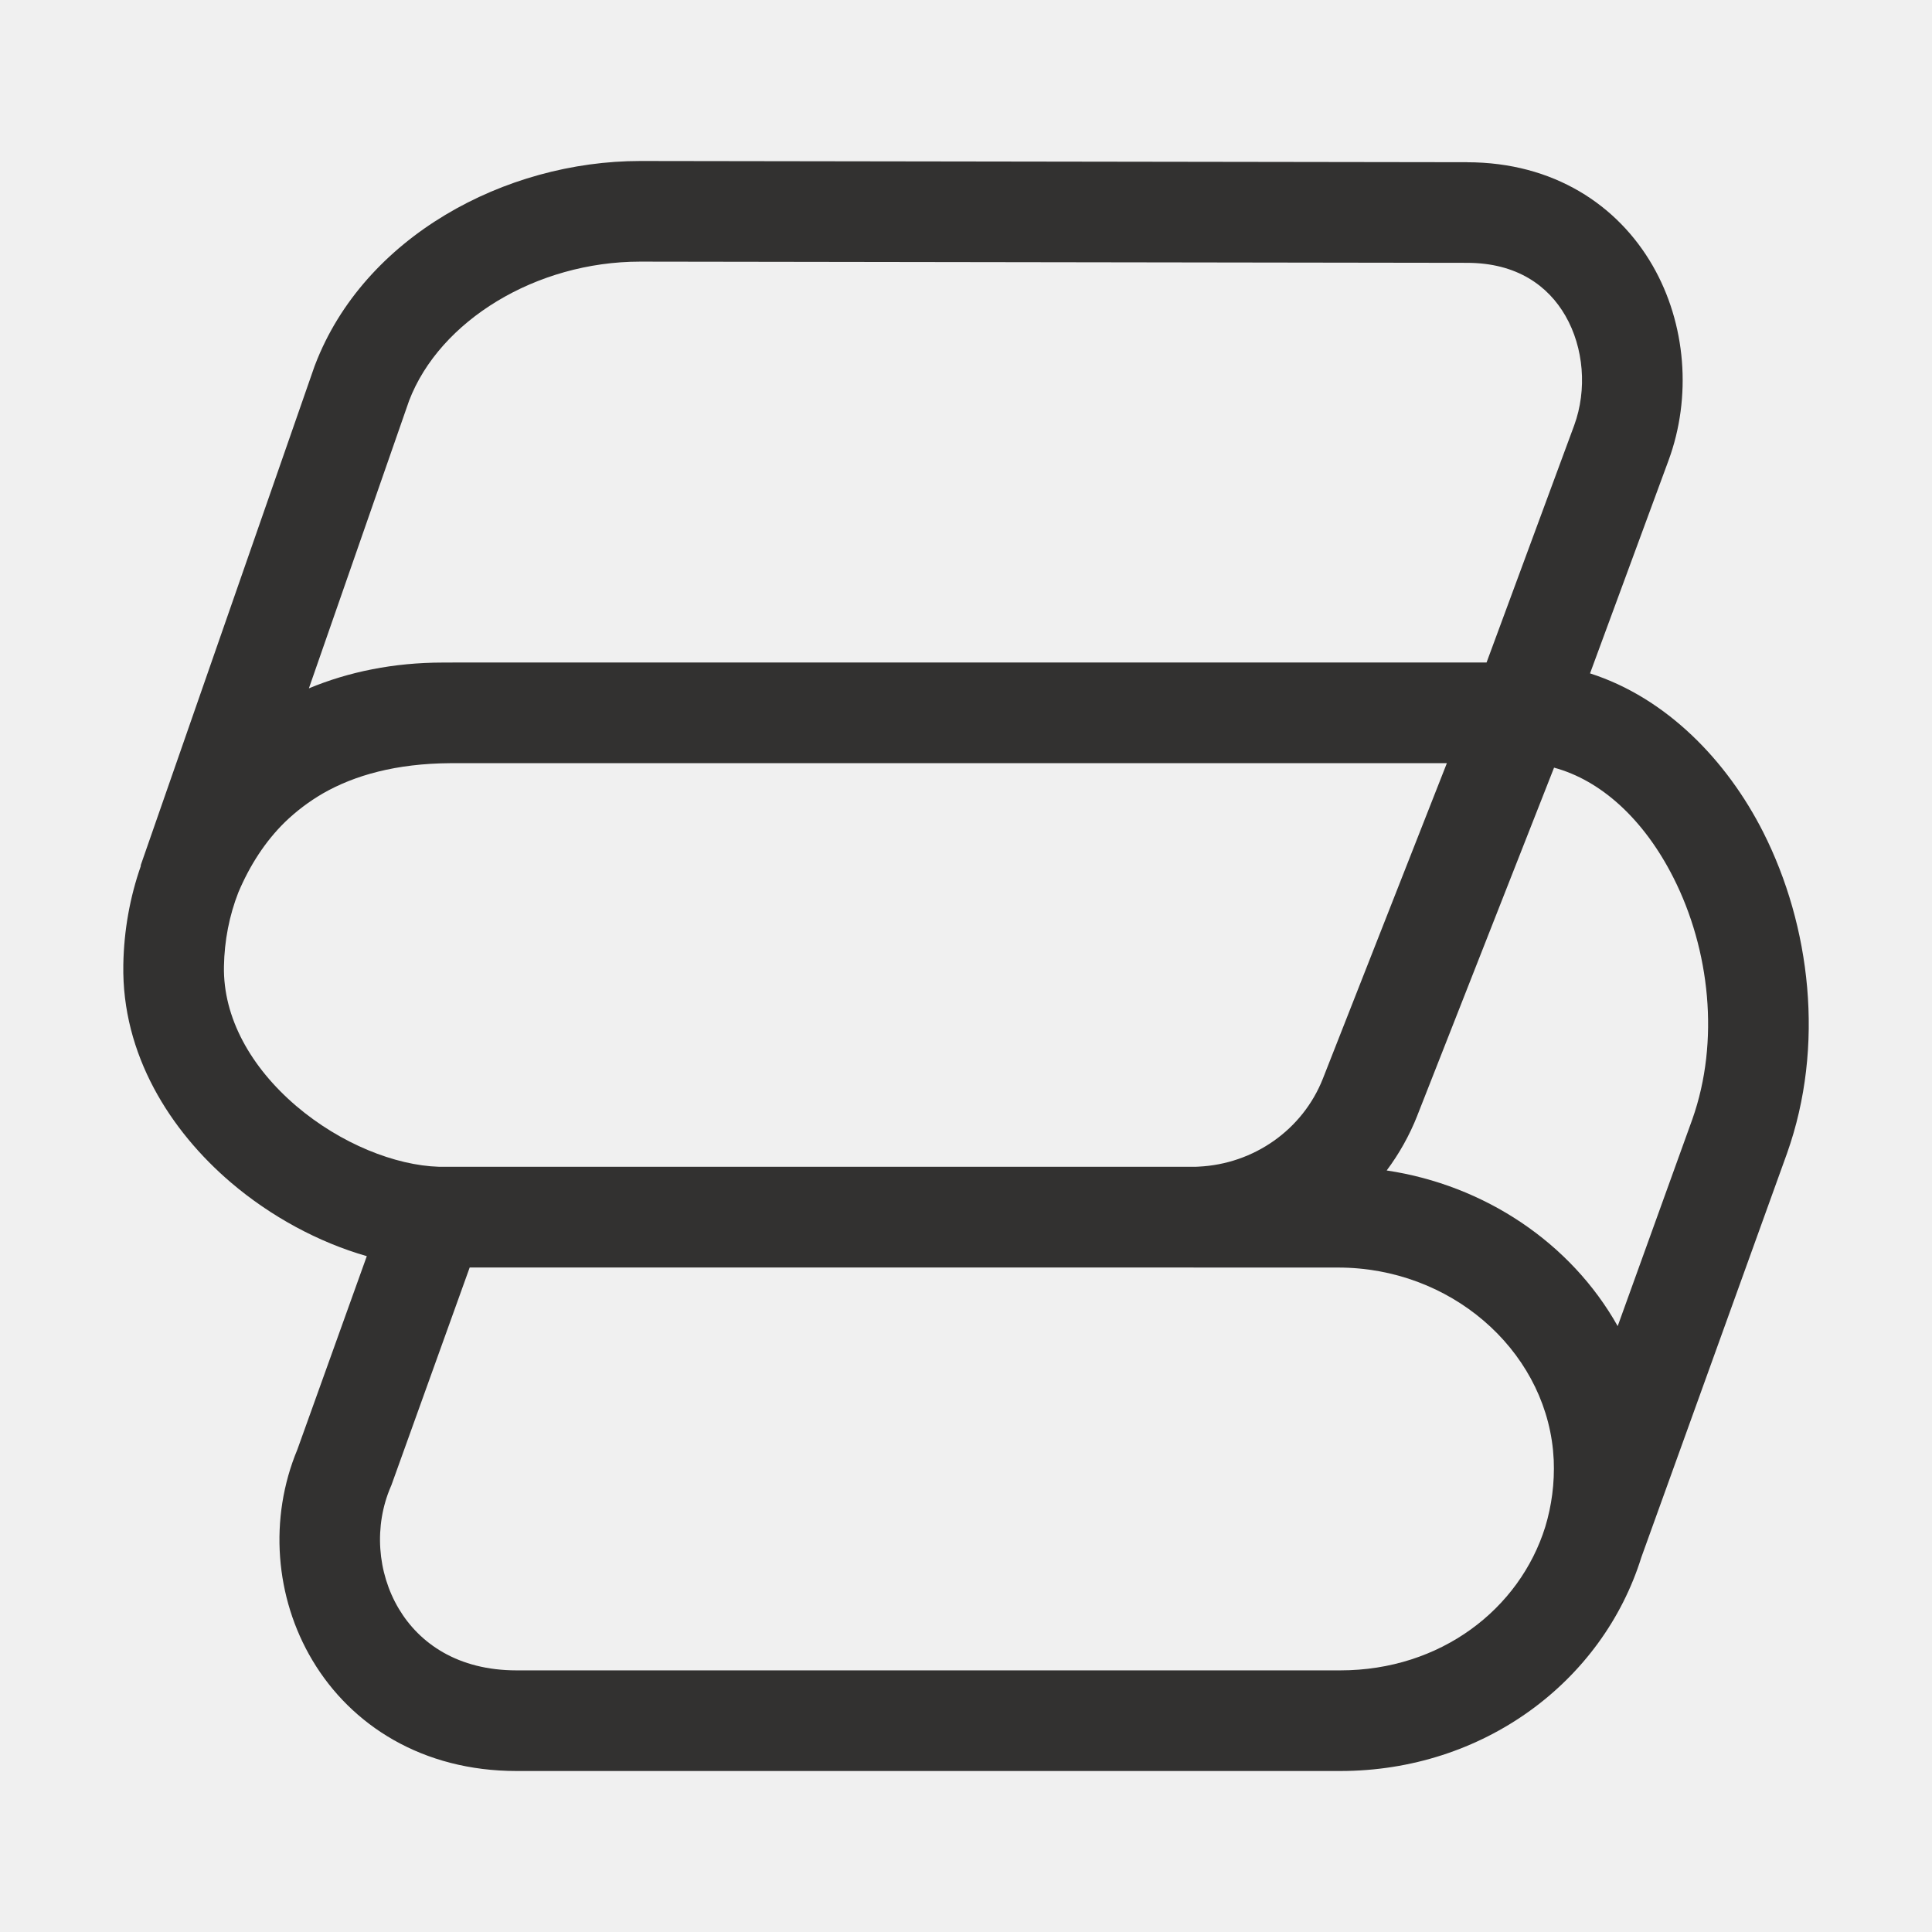
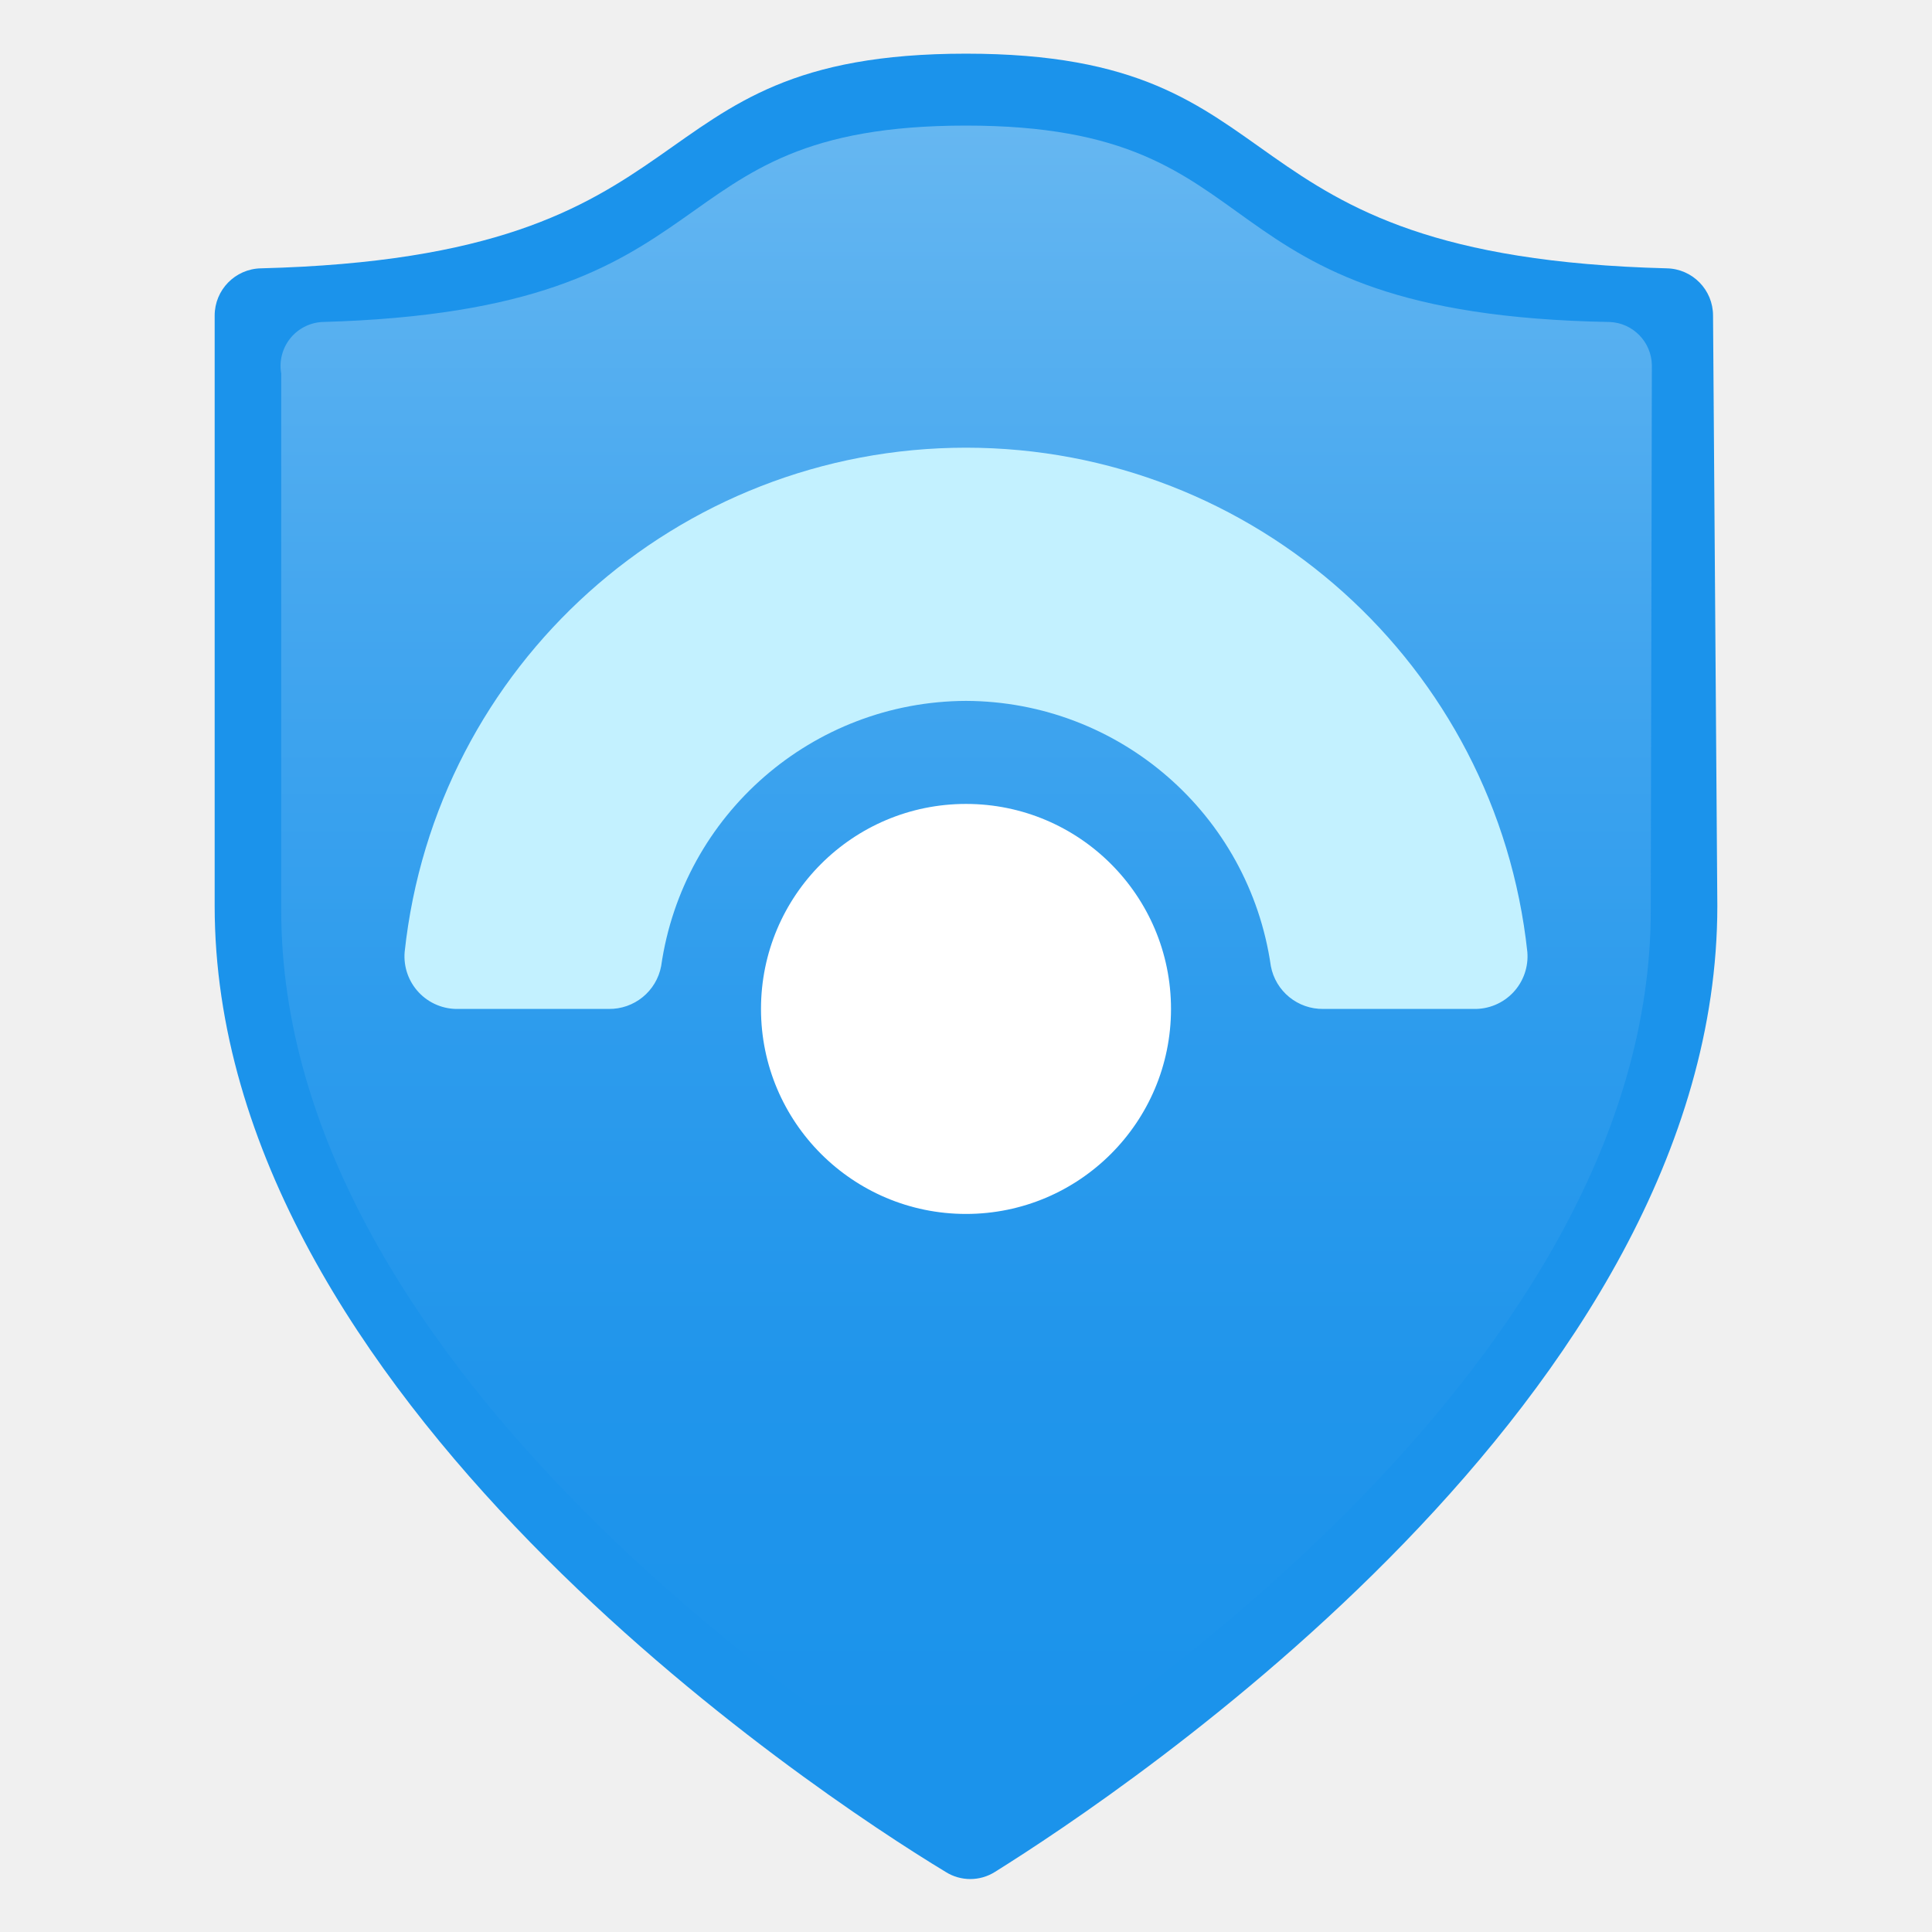
- <svg xmlns="http://www.w3.org/2000/svg" viewBox="0 0 48 48" class="svg_dd790ee3" width="48" height="48">
-   <path fill-rule="evenodd" clip-rule="evenodd" d="M36.449 4.03L36.448 4.031C38.601 4.032 40.192 5.095 41.058 6.597C41.895 8.05 42.031 9.868 41.456 11.434L41.455 11.437L39.504 16.73C41.401 17.338 42.906 18.894 43.809 20.68C44.981 23 45.345 25.985 44.4 28.649L44.398 28.655L40.779 38.69C39.813 41.786 36.848 44 33.298 44H12.835C10.497 44 8.727 42.868 7.762 41.25C6.832 39.692 6.675 37.725 7.388 36.013L9.113 31.209C7.907 30.863 6.722 30.219 5.739 29.381C4.232 28.096 3.022 26.203 3.064 23.964C3.079 23.109 3.23 22.282 3.501 21.509L3.493 21.506L7.815 9.098L7.822 9.08L7.829 9.062C9.043 5.889 12.54 4 15.907 4L36.449 4.03ZM29.629 31.491H11.669L9.739 36.858L9.726 36.895L9.71 36.932C9.286 37.913 9.372 39.069 9.908 39.969C10.422 40.83 11.376 41.5 12.835 41.5H33.298C35.796 41.5 37.756 39.974 38.392 37.933C38.55 37.409 38.626 36.852 38.602 36.273L38.584 36.027C38.333 33.506 36.027 31.492 33.244 31.492H29.656V31.49C29.647 31.49 29.638 31.491 29.629 31.491ZM35.213 27.714V27.716C35.018 28.21 34.76 28.667 34.452 29.08C36.88 29.443 39.026 30.874 40.191 32.947L42.046 27.807C42.732 25.866 42.48 23.593 41.577 21.808C40.838 20.346 39.769 19.385 38.61 19.072L35.213 27.714ZM11.191 18.961C9.842 18.969 8.811 19.261 8.023 19.712C7.672 19.916 7.356 20.157 7.075 20.429C6.588 20.908 6.208 21.496 5.922 22.171C5.698 22.745 5.575 23.366 5.564 24.01C5.54 25.279 6.23 26.514 7.361 27.479C8.465 28.419 9.824 28.955 10.904 28.988H29.71C29.732 28.988 29.754 28.986 29.775 28.985C31.155 28.92 32.367 28.064 32.866 26.8L35.947 18.961H11.191ZM15.905 6.5C13.319 6.5 10.924 7.968 10.164 9.955L7.674 17.102C8.659 16.692 9.778 16.461 11.006 16.461H11.205C11.22 16.461 11.235 16.46 11.25 16.46H36.933L39.11 10.569C39.435 9.681 39.349 8.638 38.892 7.845C38.462 7.099 37.685 6.53 36.447 6.53H36.445L15.905 6.5Z" fill="#323130" />
+ <svg xmlns="http://www.w3.org/2000/svg" id="a75e3f3a-2661-410b-82fb-d300d37dea2d" width="18" height="18" viewBox="0 0 18 18">
+   <defs>
+     <linearGradient id="aff60ddf-eec1-40bf-8bf5-f3e3b50e8818" x1="9" y1="16.21" x2="9" y2="0.62" gradientUnits="userSpaceOnUse">
+       <stop offset="0" stop-color="#1b93eb" />
+       <stop offset="0.21" stop-color="#2095eb" />
+       <stop offset="0.44" stop-color="#2e9ced" />
+       <stop offset="0.69" stop-color="#45a7ef" />
+       <stop offset="0.95" stop-color="#64b6f1" />
+       <stop offset="1" stop-color="#6bb9f2" />
+     </linearGradient>
+   </defs>
+   <path d="M16,8.44c0,4.57-5.53,8.25-6.73,9a.43.43,0,0,1-.46,0C7.57,16.69,2,13,2,8.44V2.94a.44.44,0,0,1,.43-.44C6.77,2.39,5.78.5,9,.5s2.23,1.89,6.53,2a.44.44,0,0,1,.43.44Z" fill="#1b93eb" />
+   <path d="M15.38,8.48c0,4.2-5.07,7.57-6.17,8.25a.4.4,0,0,1-.42,0c-1.1-.68-6.17-4.05-6.17-8.25v-5A.41.41,0,0,1,3,3c3.94-.11,3-1.83,6-1.83S11.05,2.93,15,3a.41.41,0,0,1,.39.4Z" fill="url(#aff60ddf-eec1-40bf-8bf5-f3e3b50e8818)" />
+   <path d="M9,6.53A2.88,2.88,0,0,1,11.84,9a.49.49,0,0,0,.49.4h1.4a.49.49,0,0,0,.5-.53,5.26,5.26,0,0,0-10.46,0,.49.49,0,0,0,.5.53h1.4A.49.49,0,0,0,6.16,9,2.88,2.88,0,0,1,9,6.53Z" fill="#c3f1ff" />
+   <circle cx="9" cy="9.4" r="1.91" fill="#fff" />
</svg>
